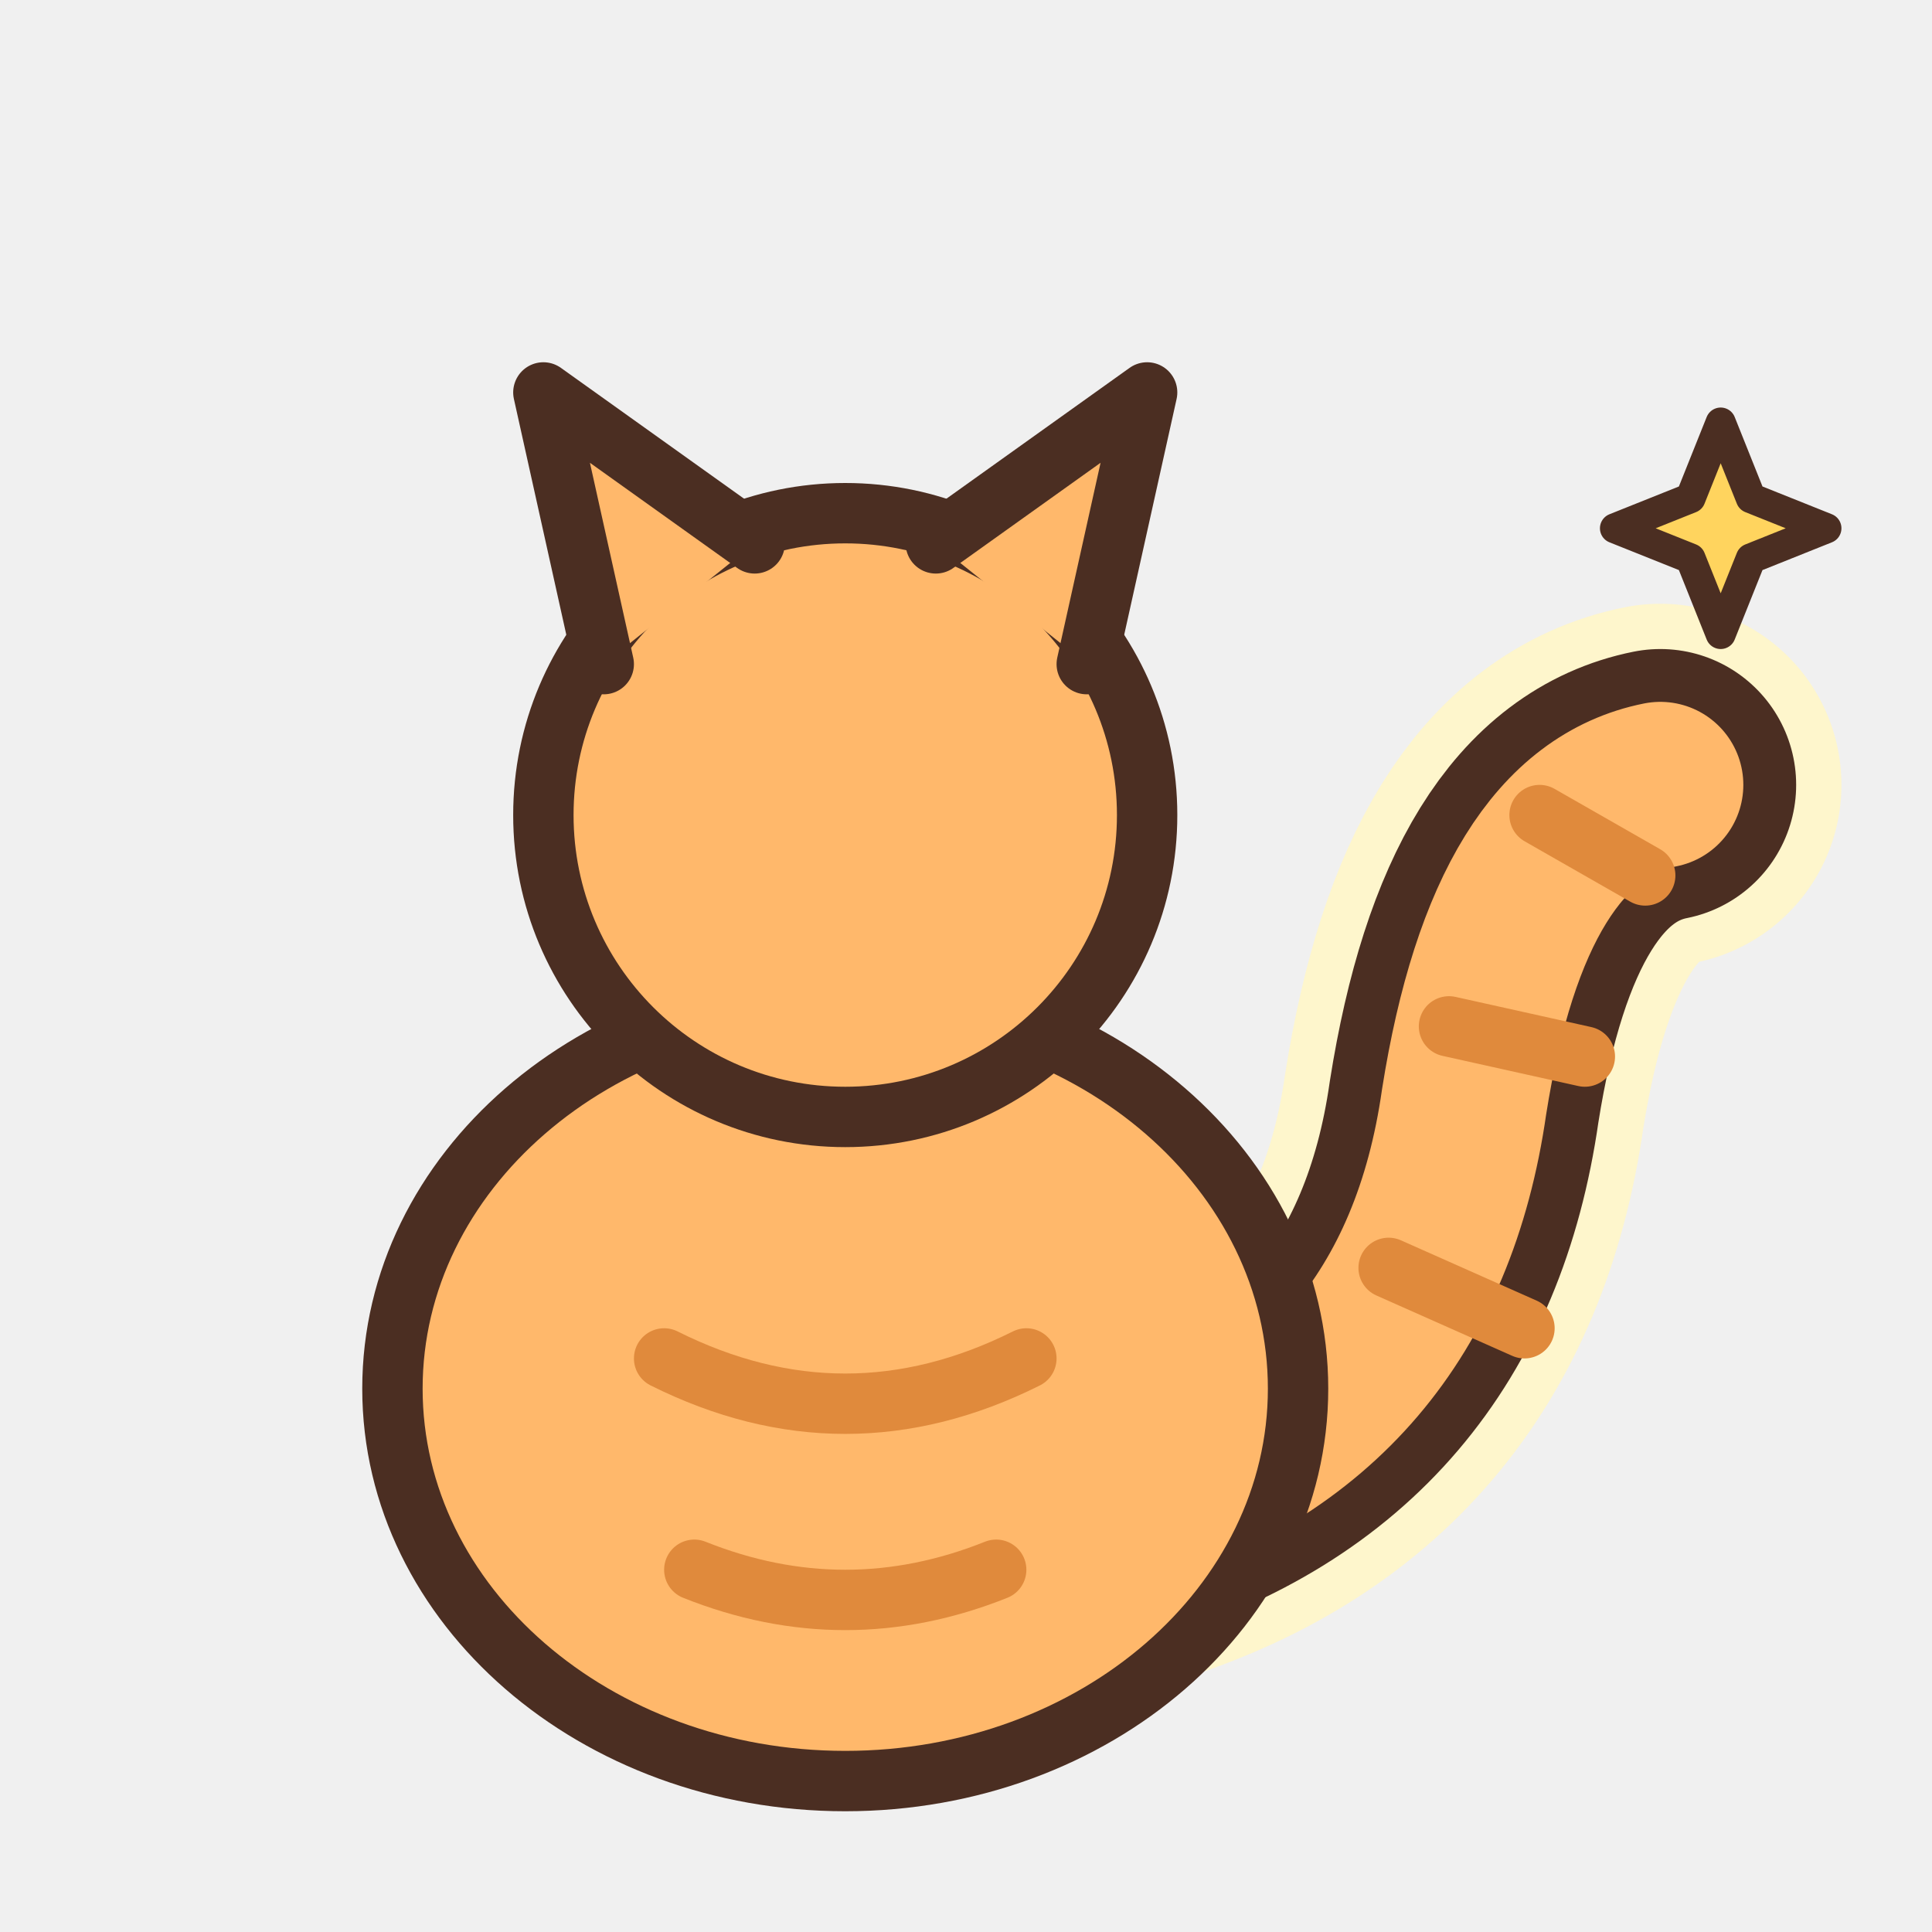
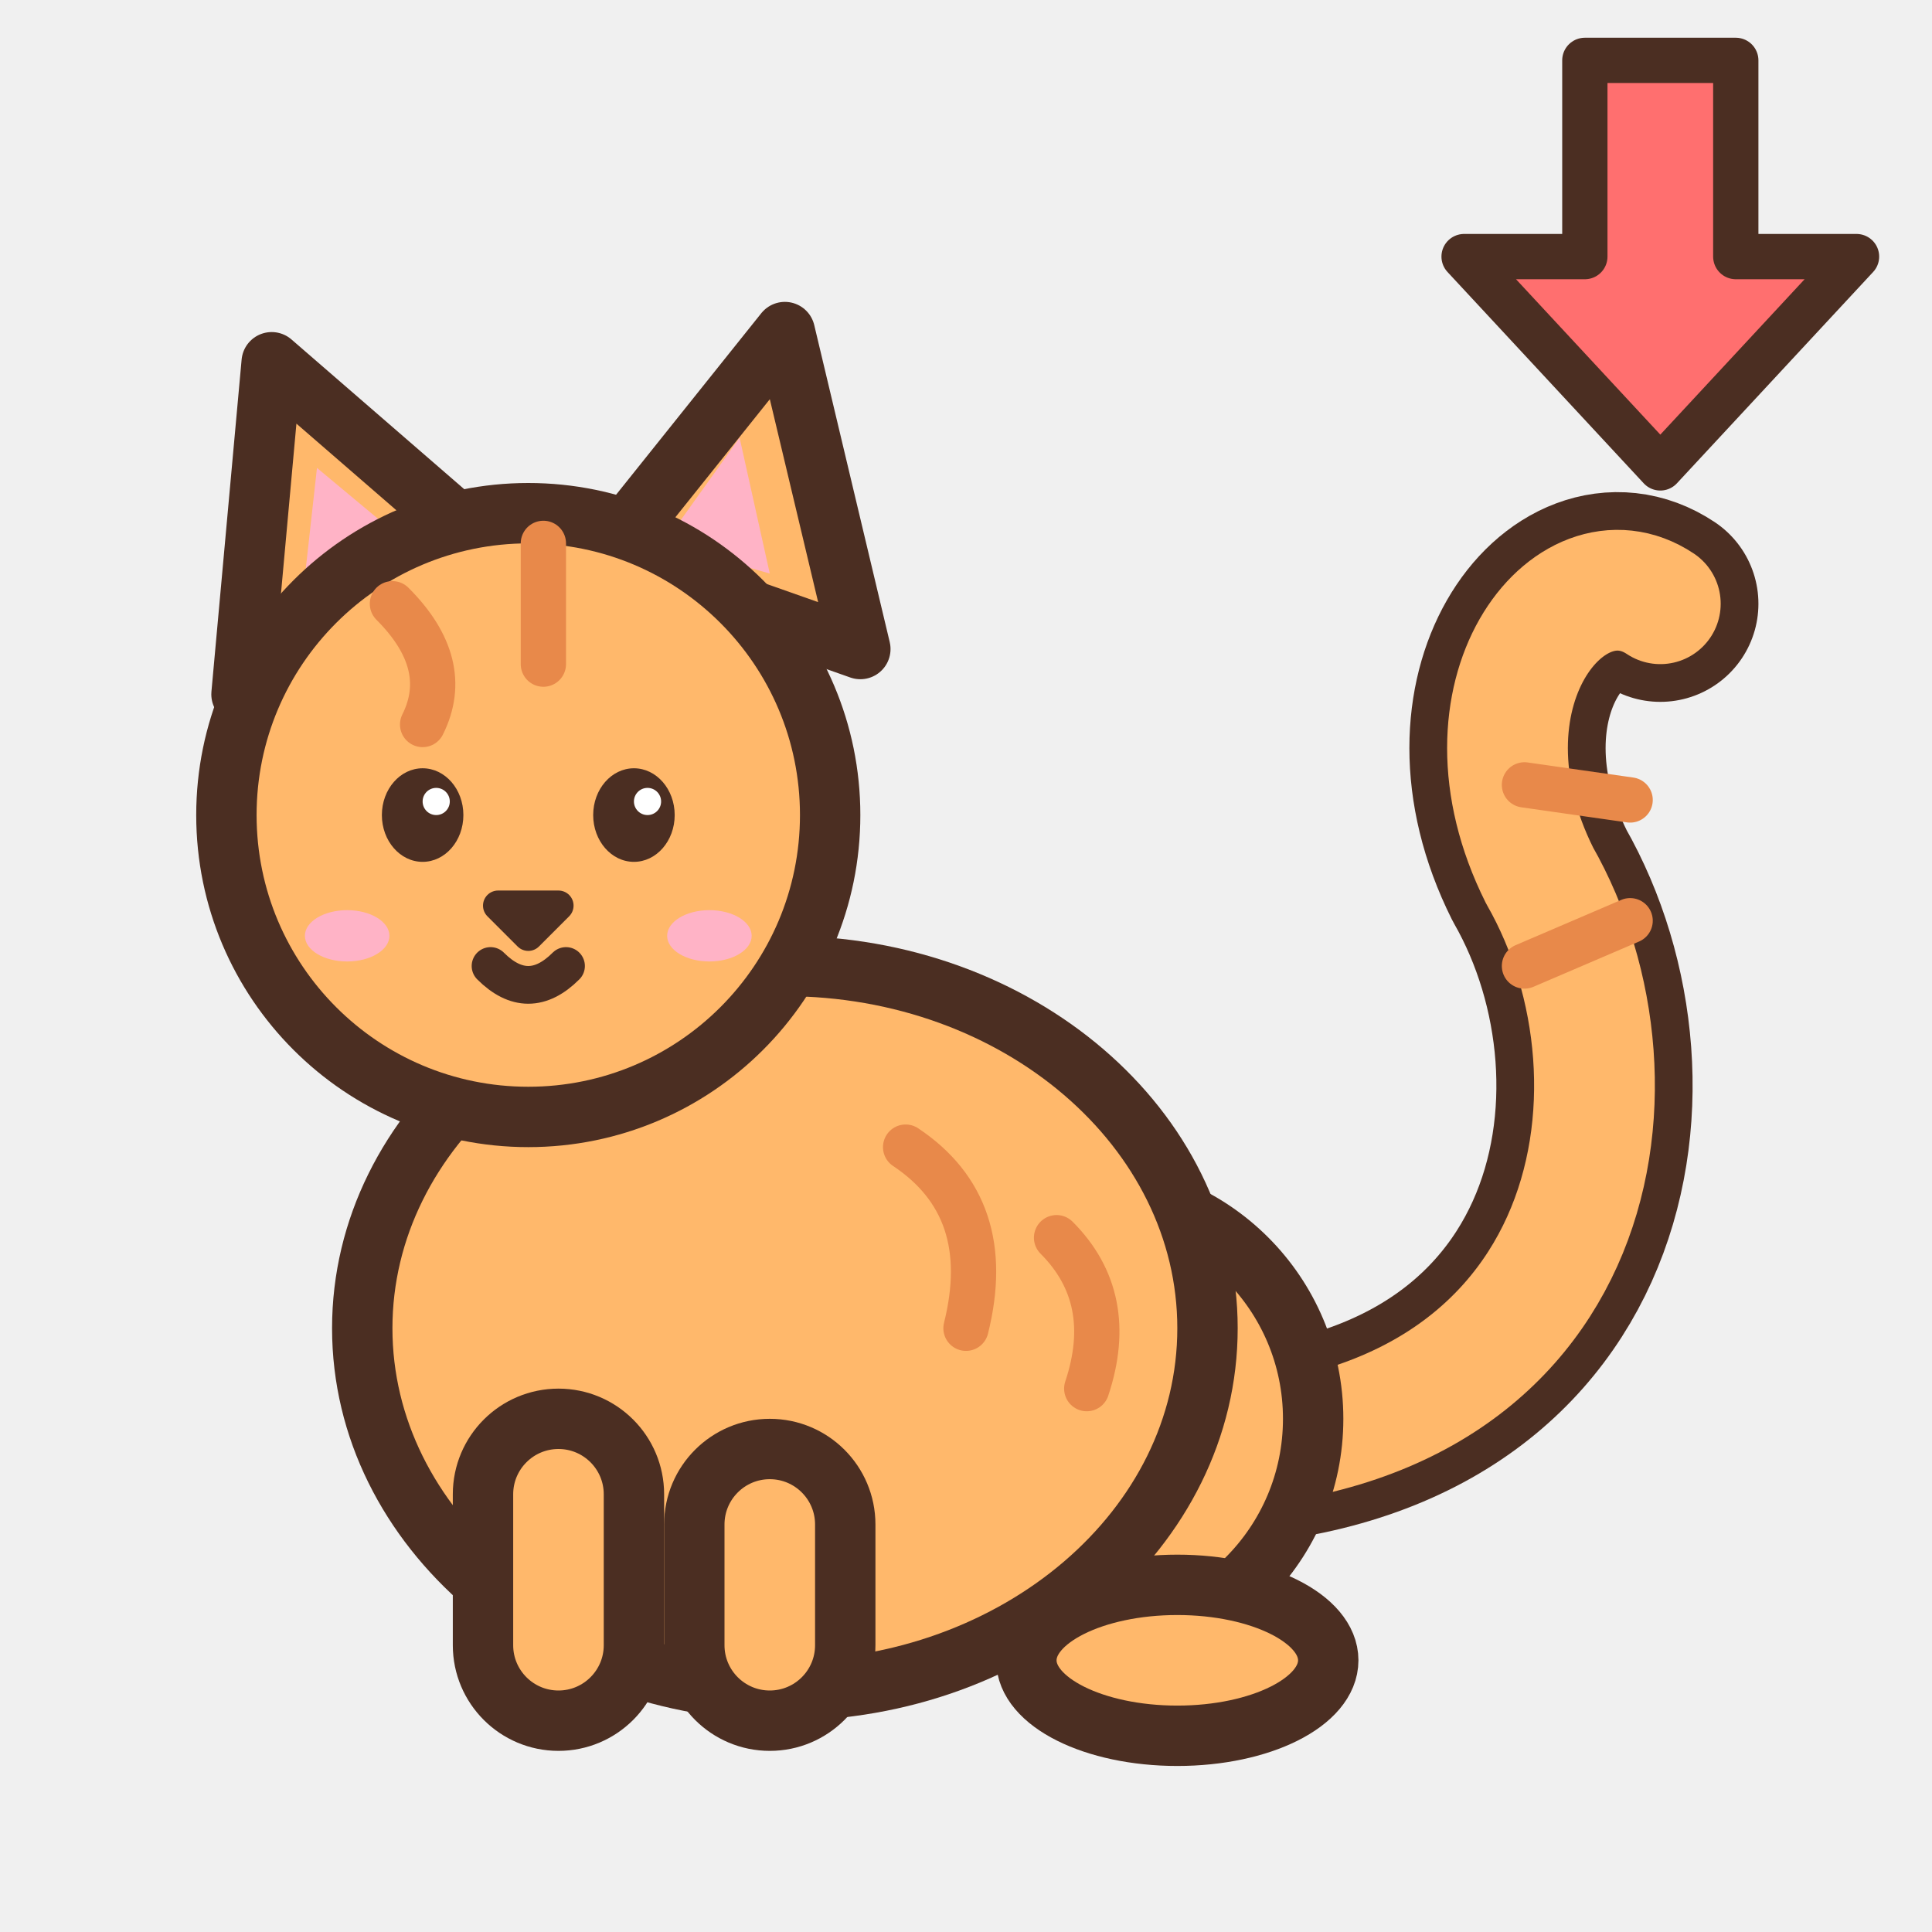
<svg xmlns="http://www.w3.org/2000/svg" viewBox="0 0 128 128">
  <g stroke="#4b2e22" stroke-width="4" stroke-linejoin="round" stroke-linecap="round">
-     <path d="M74 100q20-6 23-27 3-19 13-21" fill="none" stroke="#fff6c8" stroke-width="24" stroke-linecap="round" opacity=".9" />
-     <path d="M74 100q20-6 23-27 3-19 13-21" fill="none" stroke-width="18" />
-     <path d="M74 100q20-6 23-27 3-19 13-21" fill="none" stroke="#ffb86b" stroke-width="11" />
-     <path d="M92 84l9 4M96 68l9 2M102 54l7 4" stroke="#e08a3c" stroke-width="4" />
-     <ellipse cx="56" cy="92" rx="30" ry="26" fill="#ffb86b" />
-     <circle cx="56" cy="54" r="20" fill="#ffb86b" />
-     <path d="M40 44l-4-18 14 10M72 44l4-18-14 10" fill="#ffb86b" />
-     <path d="M44 90q12 6 24 0M46 104q10 4 20 0" fill="none" stroke="#e08a3c" stroke-width="4" />
-     <path d="M114 28l2 5 5 2-5 2-2 5-2-5-5-2 5-2Z" fill="#ffd45e" stroke-width="2" />
+     <path d="M78 96C106 96 110 72 102 58 96 46 104 36 110 40" fill="none" stroke="#4b2e22" stroke-width="13" />
+     <path d="M78 96C106 96 110 72 102 58 96 46 104 36 110 40" fill="none" stroke="#ffb86b" stroke-width="8" />
+     <path d="M101 64l7-3M101 52l7 1" stroke="#e8894a" stroke-width="3" />
+     <ellipse cx="72" cy="94" rx="15" ry="15" fill="#ffb86b" />
+     <ellipse cx="52" cy="88" rx="28" ry="24" fill="#ffb86b" />
+     <path d="M60 76q6 4 4 12M70 82q4 4 2 10" fill="none" stroke="#e8894a" stroke-width="3" />
+     <rect x="32" y="94" width="10" height="20" rx="5" fill="#ffb86b" />
+     <rect x="46" y="96" width="10" height="18" rx="5" fill="#ffb86b" />
+     <ellipse cx="78" cy="110" rx="10" ry="5" fill="#ffb86b" />
+     <path d="M16 46l2-22 15 13ZM40 37l12-15 5 21Z" fill="#ffb86b" />
+     <path d="M20 40l1-9 6 5ZM44 36l5-7 2 9Z" fill="#ffb3c6" stroke="none" />
+     <circle cx="35" cy="54" r="20" fill="#ffb86b" />
+     <path d="M26 40q4 4 2 8M36 36v8" fill="none" stroke="#e8894a" stroke-width="3" />
+     <ellipse cx="28" cy="54" rx="2.7" ry="3.1" fill="#4b2e22" stroke="none" />
+     <circle cx="28.9" cy="53.1" r="0.9" fill="#fff" stroke="none" />
+     <ellipse cx="42" cy="54" rx="2.7" ry="3.1" fill="#4b2e22" stroke="none" />
+     <circle cx="42.9" cy="53.1" r="0.9" fill="#fff" stroke="none" />
+     <ellipse cx="23" cy="62" rx="2.8" ry="1.7" fill="#ffb3c6" stroke="none" />
+     <ellipse cx="47" cy="62" rx="2.8" ry="1.7" fill="#ffb3c6" stroke="none" />
+     <path d="M33 60l2 2 2-2Z" fill="#ff8fae" stroke-width="2" />
+     <path d="M32.5 64q2.5 2.5 5 0" fill="none" stroke-width="2.5" />
+     <path d="M105 4h10v13h8L110 31 97 17h8Z" fill="#ff6f6f" stroke-width="3" />
  </g>
</svg>
